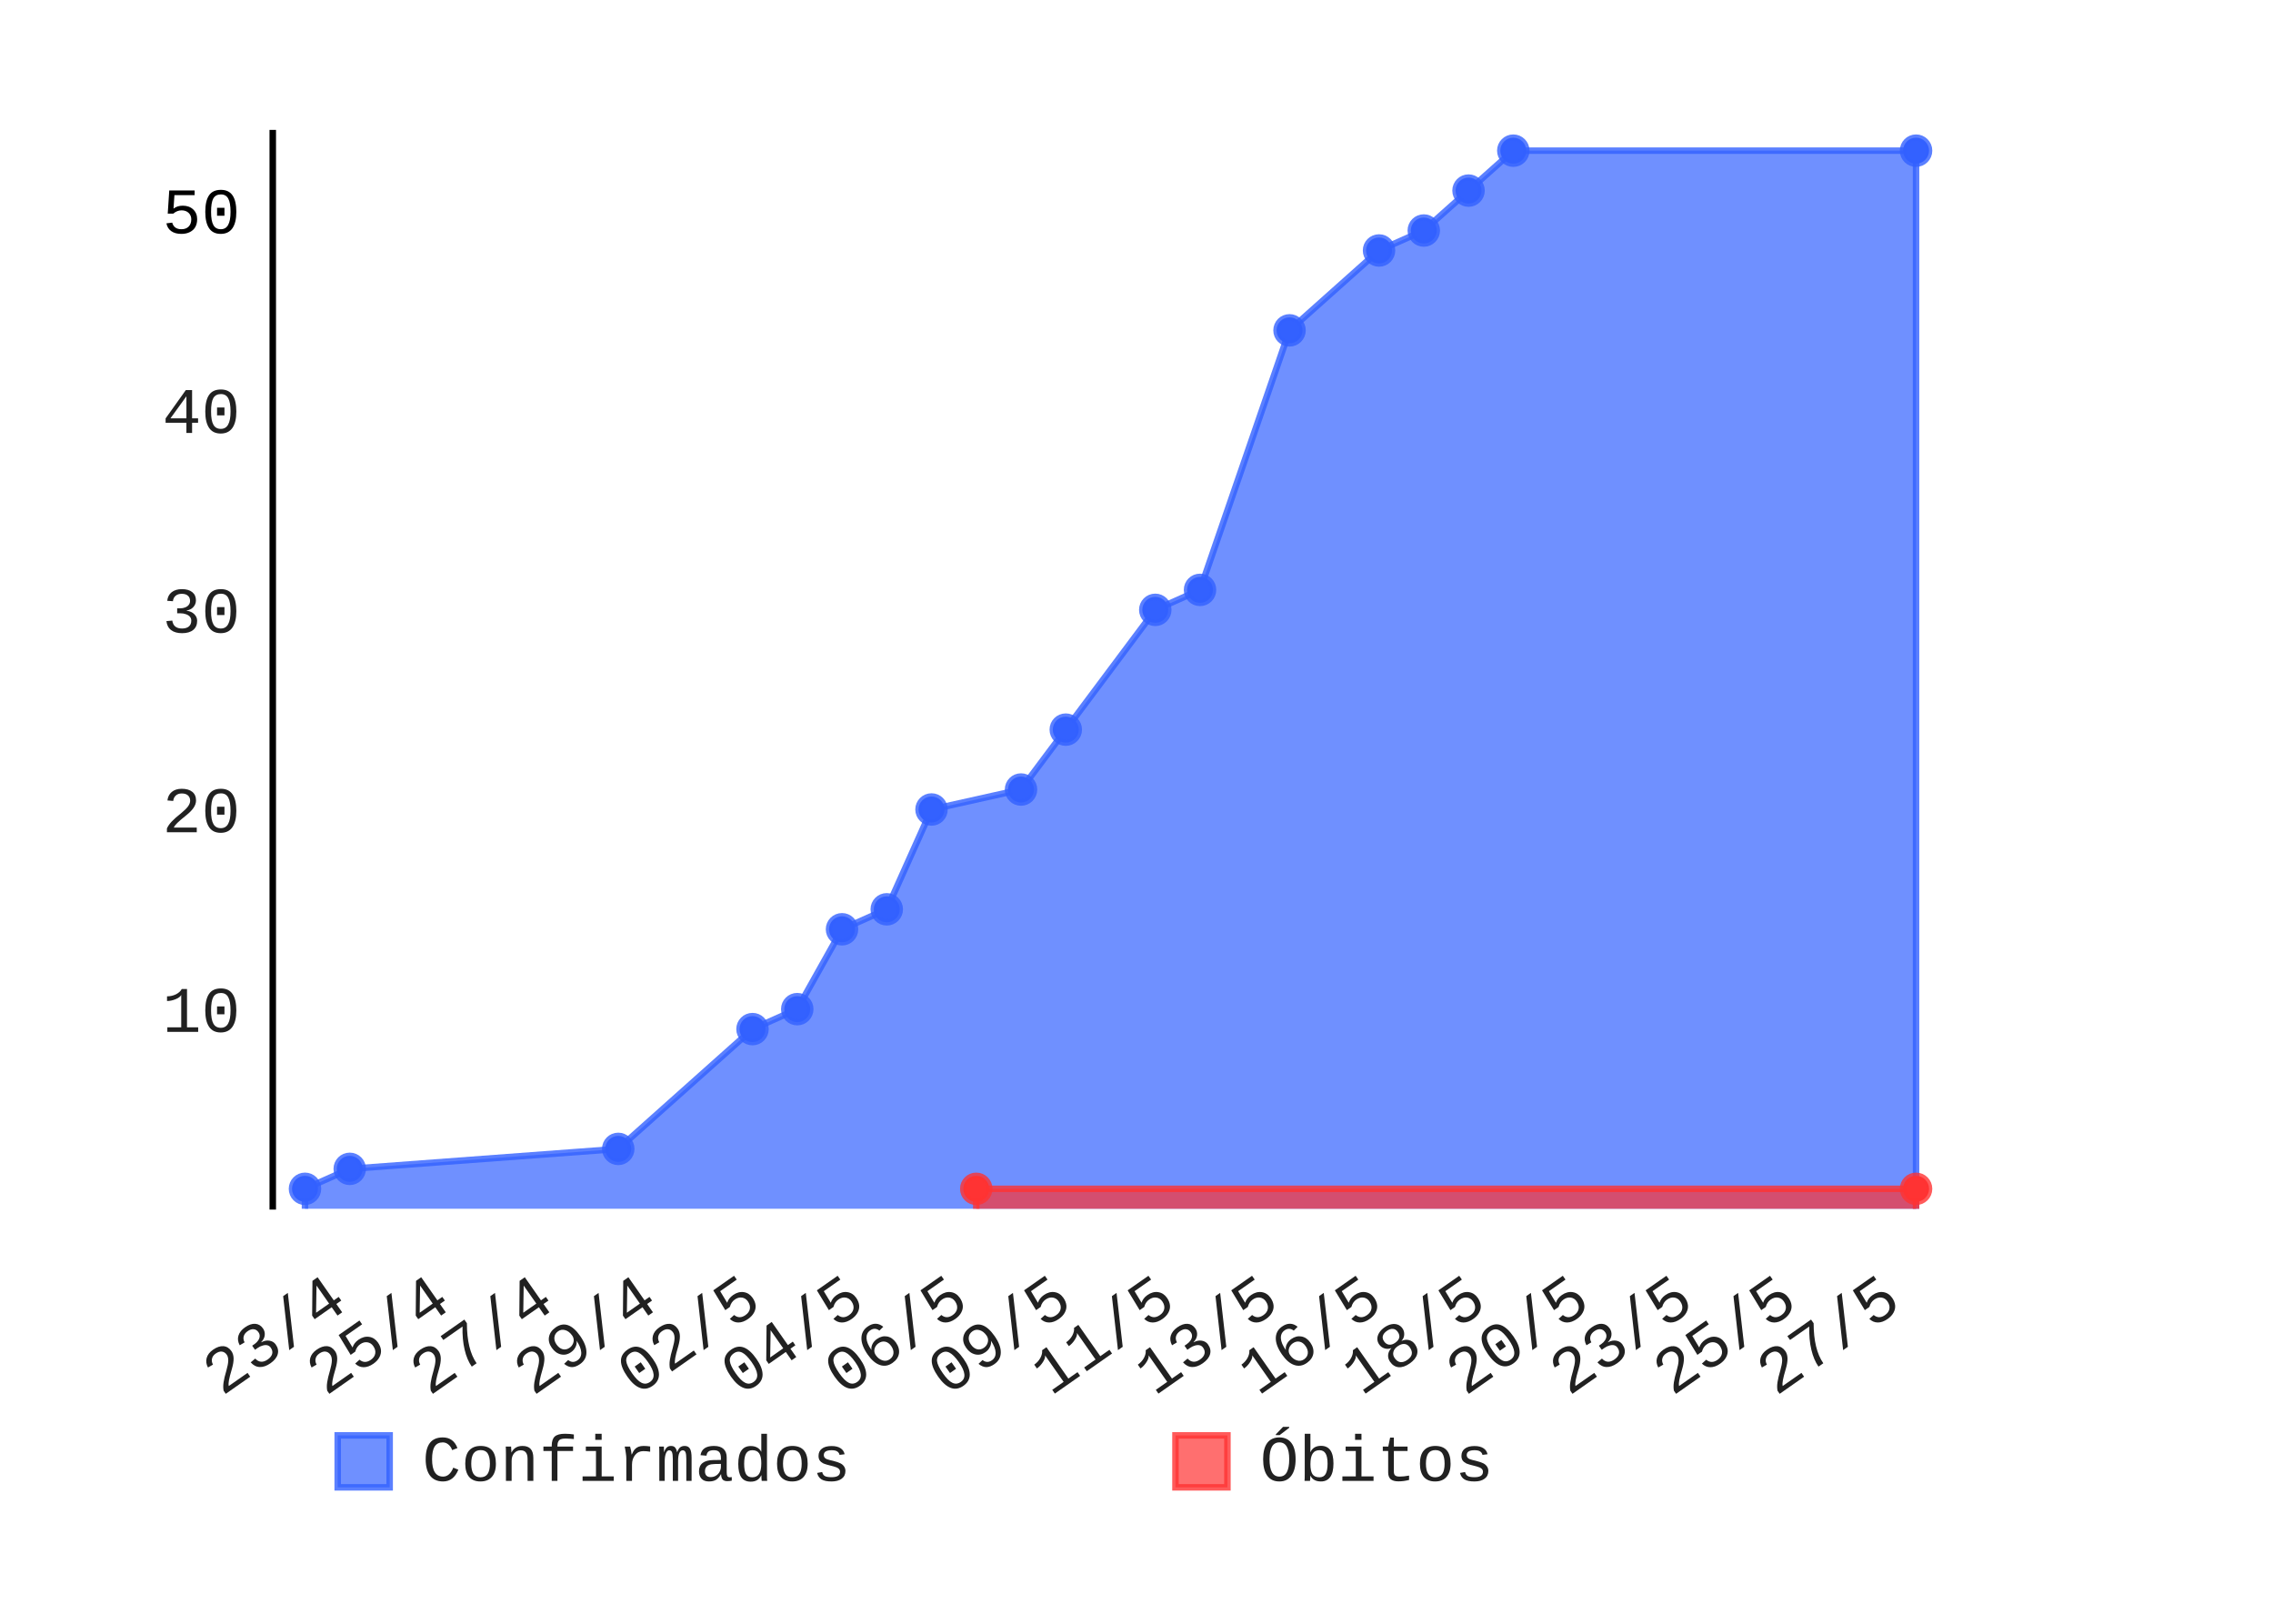
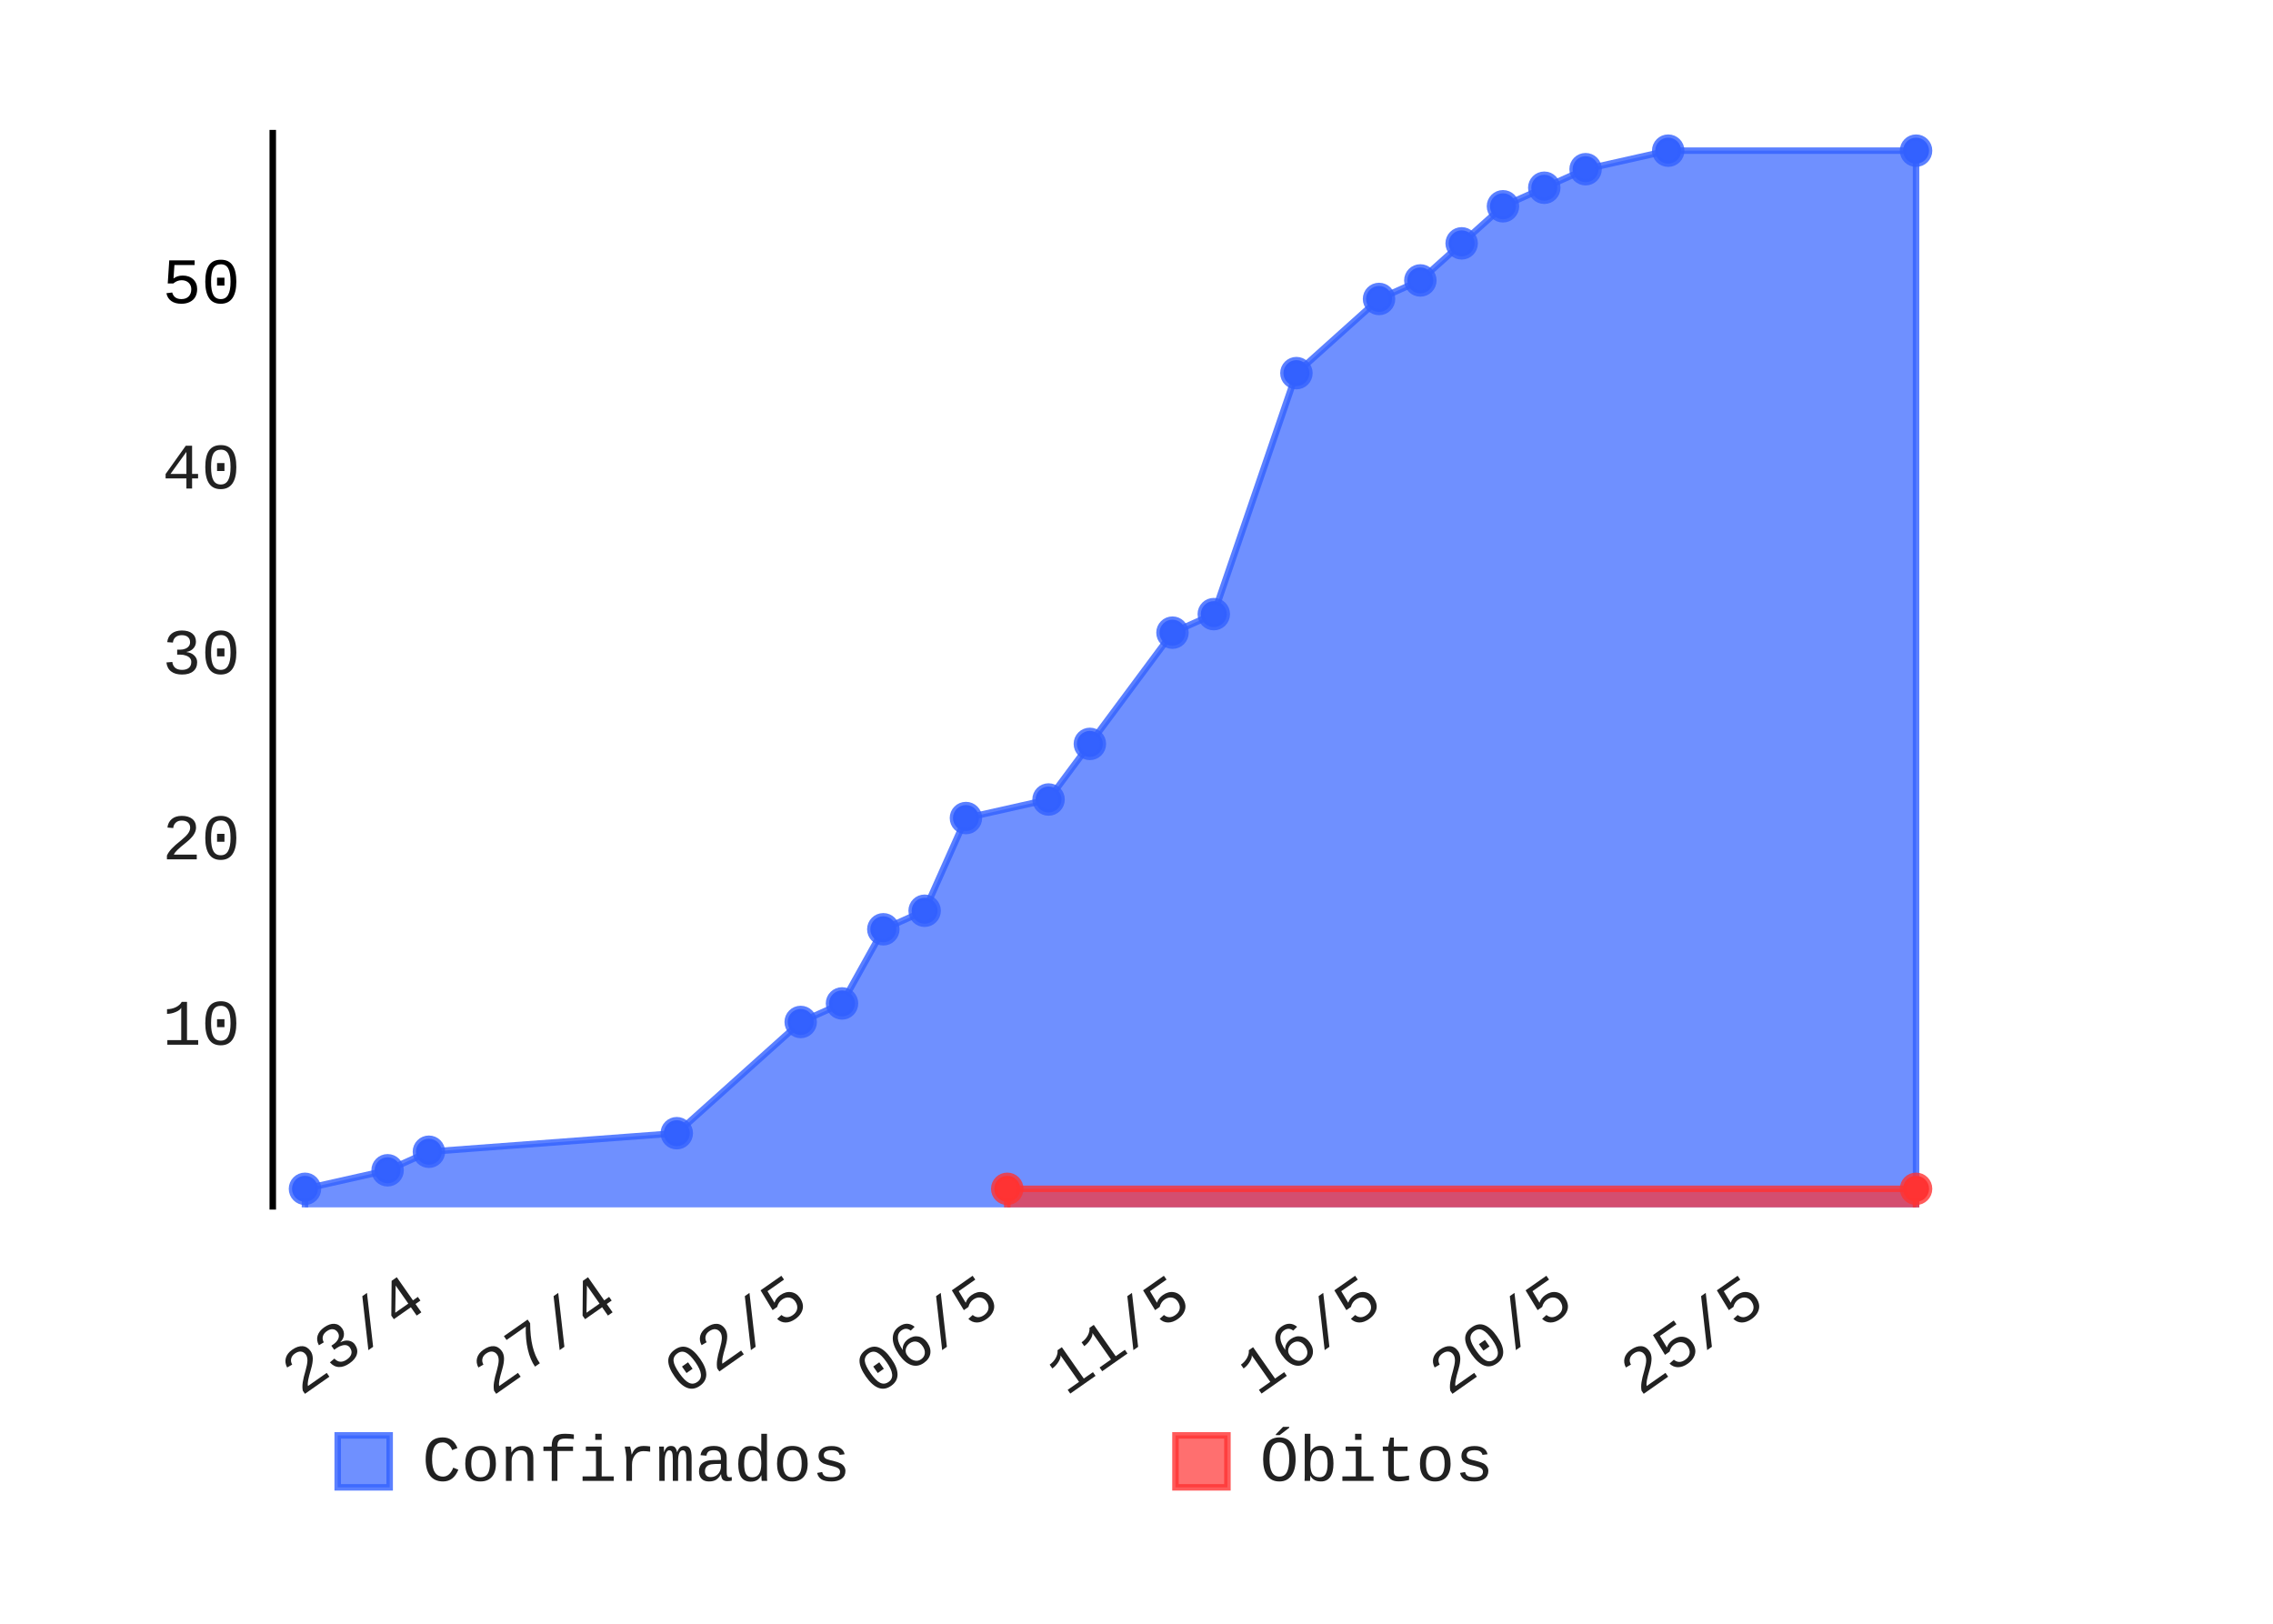
- <svg xmlns="http://www.w3.org/2000/svg" id="chart-d72bb0f4-4c1b-4c58-affd-00a29d615f0b" class="pygal-chart" viewBox="0 0 350 250" width="350" height="250">
+ <svg xmlns="http://www.w3.org/2000/svg" id="chart-5380a1be-a2ef-4248-8254-0c510b8d2949" class="pygal-chart" viewBox="0 0 350 250" width="350" height="250">
  <defs>
-     <style type="text/css">#chart-d72bb0f4-4c1b-4c58-affd-00a29d615f0b{-webkit-user-select:none;-webkit-font-smoothing:antialiased;font-family:Consolas,"Liberation Mono",Menlo,Courier,monospace}#chart-d72bb0f4-4c1b-4c58-affd-00a29d615f0b .title{font-family:Consolas,"Liberation Mono",Menlo,Courier,monospace;font-size:8px}#chart-d72bb0f4-4c1b-4c58-affd-00a29d615f0b .legends .legend text{font-family:Consolas,"Liberation Mono",Menlo,Courier,monospace;font-size:10px}#chart-d72bb0f4-4c1b-4c58-affd-00a29d615f0b .axis text{font-family:Consolas,"Liberation Mono",Menlo,Courier,monospace;font-size:10px}#chart-d72bb0f4-4c1b-4c58-affd-00a29d615f0b .axis text.major{font-family:Consolas,"Liberation Mono",Menlo,Courier,monospace;font-size:10px}#chart-d72bb0f4-4c1b-4c58-affd-00a29d615f0b .text-overlay text.value{font-family:Consolas,"Liberation Mono",Menlo,Courier,monospace;font-size:16px}#chart-d72bb0f4-4c1b-4c58-affd-00a29d615f0b .text-overlay text.label{font-family:Consolas,"Liberation Mono",Menlo,Courier,monospace;font-size:10px}#chart-d72bb0f4-4c1b-4c58-affd-00a29d615f0b .tooltip{font-family:Consolas,"Liberation Mono",Menlo,Courier,monospace;font-size:12px}#chart-d72bb0f4-4c1b-4c58-affd-00a29d615f0b text.no_data{font-family:Consolas,"Liberation Mono",Menlo,Courier,monospace;font-size:64px}
- #chart-d72bb0f4-4c1b-4c58-affd-00a29d615f0b{background-color:transparent}#chart-d72bb0f4-4c1b-4c58-affd-00a29d615f0b path,#chart-d72bb0f4-4c1b-4c58-affd-00a29d615f0b line,#chart-d72bb0f4-4c1b-4c58-affd-00a29d615f0b rect,#chart-d72bb0f4-4c1b-4c58-affd-00a29d615f0b circle{-webkit-transition:150ms;-moz-transition:150ms;transition:150ms}#chart-d72bb0f4-4c1b-4c58-affd-00a29d615f0b .graph &gt; .background{fill:transparent}#chart-d72bb0f4-4c1b-4c58-affd-00a29d615f0b .plot &gt; .background{fill:rgba(255,255,255,1)}#chart-d72bb0f4-4c1b-4c58-affd-00a29d615f0b .graph{fill:rgba(0,0,0,.87)}#chart-d72bb0f4-4c1b-4c58-affd-00a29d615f0b text.no_data{fill:rgba(0,0,0,1)}#chart-d72bb0f4-4c1b-4c58-affd-00a29d615f0b .title{fill:rgba(0,0,0,1)}#chart-d72bb0f4-4c1b-4c58-affd-00a29d615f0b .legends .legend text{fill:rgba(0,0,0,.87)}#chart-d72bb0f4-4c1b-4c58-affd-00a29d615f0b .legends .legend:hover text{fill:rgba(0,0,0,1)}#chart-d72bb0f4-4c1b-4c58-affd-00a29d615f0b .axis .line{stroke:rgba(0,0,0,1)}#chart-d72bb0f4-4c1b-4c58-affd-00a29d615f0b .axis .guide.line{stroke:rgba(0,0,0,.54)}#chart-d72bb0f4-4c1b-4c58-affd-00a29d615f0b .axis .major.line{stroke:rgba(0,0,0,.87)}#chart-d72bb0f4-4c1b-4c58-affd-00a29d615f0b .axis text.major{fill:rgba(0,0,0,1)}#chart-d72bb0f4-4c1b-4c58-affd-00a29d615f0b .axis.y .guides:hover .guide.line,#chart-d72bb0f4-4c1b-4c58-affd-00a29d615f0b .line-graph .axis.x .guides:hover .guide.line,#chart-d72bb0f4-4c1b-4c58-affd-00a29d615f0b .stackedline-graph .axis.x .guides:hover .guide.line,#chart-d72bb0f4-4c1b-4c58-affd-00a29d615f0b .xy-graph .axis.x .guides:hover .guide.line{stroke:rgba(0,0,0,1)}#chart-d72bb0f4-4c1b-4c58-affd-00a29d615f0b .axis .guides:hover text{fill:rgba(0,0,0,1)}#chart-d72bb0f4-4c1b-4c58-affd-00a29d615f0b .reactive{fill-opacity:.7;stroke-opacity:.8}#chart-d72bb0f4-4c1b-4c58-affd-00a29d615f0b .ci{stroke:rgba(0,0,0,.87)}#chart-d72bb0f4-4c1b-4c58-affd-00a29d615f0b .reactive.active,#chart-d72bb0f4-4c1b-4c58-affd-00a29d615f0b .active .reactive{fill-opacity:.8;stroke-opacity:.9;stroke-width:4}#chart-d72bb0f4-4c1b-4c58-affd-00a29d615f0b .ci .reactive.active{stroke-width:1.5}#chart-d72bb0f4-4c1b-4c58-affd-00a29d615f0b .series text{fill:rgba(0,0,0,1)}#chart-d72bb0f4-4c1b-4c58-affd-00a29d615f0b .tooltip rect{fill:rgba(255,255,255,1);stroke:rgba(0,0,0,1);-webkit-transition:opacity 150ms;-moz-transition:opacity 150ms;transition:opacity 150ms}#chart-d72bb0f4-4c1b-4c58-affd-00a29d615f0b .tooltip .label{fill:rgba(0,0,0,.87)}#chart-d72bb0f4-4c1b-4c58-affd-00a29d615f0b .tooltip .label{fill:rgba(0,0,0,.87)}#chart-d72bb0f4-4c1b-4c58-affd-00a29d615f0b .tooltip .legend{font-size:.8em;fill:rgba(0,0,0,.54)}#chart-d72bb0f4-4c1b-4c58-affd-00a29d615f0b .tooltip .x_label{font-size:.6em;fill:rgba(0,0,0,1)}#chart-d72bb0f4-4c1b-4c58-affd-00a29d615f0b .tooltip .xlink{font-size:.5em;text-decoration:underline}#chart-d72bb0f4-4c1b-4c58-affd-00a29d615f0b .tooltip .value{font-size:1.5em}#chart-d72bb0f4-4c1b-4c58-affd-00a29d615f0b .bound{font-size:.5em}#chart-d72bb0f4-4c1b-4c58-affd-00a29d615f0b .max-value{font-size:.75em;fill:rgba(0,0,0,.54)}#chart-d72bb0f4-4c1b-4c58-affd-00a29d615f0b .map-element{fill:rgba(255,255,255,1);stroke:rgba(0,0,0,.54) !important}#chart-d72bb0f4-4c1b-4c58-affd-00a29d615f0b .map-element .reactive{fill-opacity:inherit;stroke-opacity:inherit}#chart-d72bb0f4-4c1b-4c58-affd-00a29d615f0b .color-0,#chart-d72bb0f4-4c1b-4c58-affd-00a29d615f0b .color-0 a:visited{stroke:#3361FF;fill:#3361FF}#chart-d72bb0f4-4c1b-4c58-affd-00a29d615f0b .color-1,#chart-d72bb0f4-4c1b-4c58-affd-00a29d615f0b .color-1 a:visited{stroke:#FF3333;fill:#FF3333}#chart-d72bb0f4-4c1b-4c58-affd-00a29d615f0b .text-overlay .color-0 text{fill:black}#chart-d72bb0f4-4c1b-4c58-affd-00a29d615f0b .text-overlay .color-1 text{fill:black}
- #chart-d72bb0f4-4c1b-4c58-affd-00a29d615f0b text.no_data{text-anchor:middle}#chart-d72bb0f4-4c1b-4c58-affd-00a29d615f0b .guide.line{fill:none}#chart-d72bb0f4-4c1b-4c58-affd-00a29d615f0b .centered{text-anchor:middle}#chart-d72bb0f4-4c1b-4c58-affd-00a29d615f0b .title{text-anchor:middle}#chart-d72bb0f4-4c1b-4c58-affd-00a29d615f0b .legends .legend text{fill-opacity:1}#chart-d72bb0f4-4c1b-4c58-affd-00a29d615f0b .axis.x text{text-anchor:middle}#chart-d72bb0f4-4c1b-4c58-affd-00a29d615f0b .axis.x:not(.web) text[transform]{text-anchor:start}#chart-d72bb0f4-4c1b-4c58-affd-00a29d615f0b .axis.x:not(.web) text[transform].backwards{text-anchor:end}#chart-d72bb0f4-4c1b-4c58-affd-00a29d615f0b .axis.y text{text-anchor:end}#chart-d72bb0f4-4c1b-4c58-affd-00a29d615f0b .axis.y text[transform].backwards{text-anchor:start}#chart-d72bb0f4-4c1b-4c58-affd-00a29d615f0b .axis.y2 text{text-anchor:start}#chart-d72bb0f4-4c1b-4c58-affd-00a29d615f0b .axis.y2 text[transform].backwards{text-anchor:end}#chart-d72bb0f4-4c1b-4c58-affd-00a29d615f0b .axis .guide.line{stroke-dasharray:4,4}#chart-d72bb0f4-4c1b-4c58-affd-00a29d615f0b .axis .major.guide.line{stroke-dasharray:6,6}#chart-d72bb0f4-4c1b-4c58-affd-00a29d615f0b .horizontal .axis.y .guide.line,#chart-d72bb0f4-4c1b-4c58-affd-00a29d615f0b .horizontal .axis.y2 .guide.line,#chart-d72bb0f4-4c1b-4c58-affd-00a29d615f0b .vertical .axis.x .guide.line{opacity:0}#chart-d72bb0f4-4c1b-4c58-affd-00a29d615f0b .horizontal .axis.always_show .guide.line,#chart-d72bb0f4-4c1b-4c58-affd-00a29d615f0b .vertical .axis.always_show .guide.line{opacity:1 !important}#chart-d72bb0f4-4c1b-4c58-affd-00a29d615f0b .axis.y .guides:hover .guide.line,#chart-d72bb0f4-4c1b-4c58-affd-00a29d615f0b .axis.y2 .guides:hover .guide.line,#chart-d72bb0f4-4c1b-4c58-affd-00a29d615f0b .axis.x .guides:hover .guide.line{opacity:1}#chart-d72bb0f4-4c1b-4c58-affd-00a29d615f0b .axis .guides:hover text{opacity:1}#chart-d72bb0f4-4c1b-4c58-affd-00a29d615f0b .nofill{fill:none}#chart-d72bb0f4-4c1b-4c58-affd-00a29d615f0b .subtle-fill{fill-opacity:.2}#chart-d72bb0f4-4c1b-4c58-affd-00a29d615f0b .dot{stroke-width:1px;fill-opacity:1}#chart-d72bb0f4-4c1b-4c58-affd-00a29d615f0b .dot.active{stroke-width:5px}#chart-d72bb0f4-4c1b-4c58-affd-00a29d615f0b .dot.negative{fill:transparent}#chart-d72bb0f4-4c1b-4c58-affd-00a29d615f0b text,#chart-d72bb0f4-4c1b-4c58-affd-00a29d615f0b tspan{stroke:none !important}#chart-d72bb0f4-4c1b-4c58-affd-00a29d615f0b .series text.active{opacity:1}#chart-d72bb0f4-4c1b-4c58-affd-00a29d615f0b .tooltip rect{fill-opacity:.95;stroke-width:.5}#chart-d72bb0f4-4c1b-4c58-affd-00a29d615f0b .tooltip text{fill-opacity:1}#chart-d72bb0f4-4c1b-4c58-affd-00a29d615f0b .showable{visibility:hidden}#chart-d72bb0f4-4c1b-4c58-affd-00a29d615f0b .showable.shown{visibility:visible}#chart-d72bb0f4-4c1b-4c58-affd-00a29d615f0b .gauge-background{fill:rgba(229,229,229,1);stroke:none}#chart-d72bb0f4-4c1b-4c58-affd-00a29d615f0b .bg-lines{stroke:transparent;stroke-width:2px}</style>
+     <style type="text/css">#chart-5380a1be-a2ef-4248-8254-0c510b8d2949{-webkit-user-select:none;-webkit-font-smoothing:antialiased;font-family:Consolas,"Liberation Mono",Menlo,Courier,monospace}#chart-5380a1be-a2ef-4248-8254-0c510b8d2949 .title{font-family:Consolas,"Liberation Mono",Menlo,Courier,monospace;font-size:8px}#chart-5380a1be-a2ef-4248-8254-0c510b8d2949 .legends .legend text{font-family:Consolas,"Liberation Mono",Menlo,Courier,monospace;font-size:10px}#chart-5380a1be-a2ef-4248-8254-0c510b8d2949 .axis text{font-family:Consolas,"Liberation Mono",Menlo,Courier,monospace;font-size:10px}#chart-5380a1be-a2ef-4248-8254-0c510b8d2949 .axis text.major{font-family:Consolas,"Liberation Mono",Menlo,Courier,monospace;font-size:10px}#chart-5380a1be-a2ef-4248-8254-0c510b8d2949 .text-overlay text.value{font-family:Consolas,"Liberation Mono",Menlo,Courier,monospace;font-size:16px}#chart-5380a1be-a2ef-4248-8254-0c510b8d2949 .text-overlay text.label{font-family:Consolas,"Liberation Mono",Menlo,Courier,monospace;font-size:10px}#chart-5380a1be-a2ef-4248-8254-0c510b8d2949 .tooltip{font-family:Consolas,"Liberation Mono",Menlo,Courier,monospace;font-size:12px}#chart-5380a1be-a2ef-4248-8254-0c510b8d2949 text.no_data{font-family:Consolas,"Liberation Mono",Menlo,Courier,monospace;font-size:64px}
+ #chart-5380a1be-a2ef-4248-8254-0c510b8d2949{background-color:transparent}#chart-5380a1be-a2ef-4248-8254-0c510b8d2949 path,#chart-5380a1be-a2ef-4248-8254-0c510b8d2949 line,#chart-5380a1be-a2ef-4248-8254-0c510b8d2949 rect,#chart-5380a1be-a2ef-4248-8254-0c510b8d2949 circle{-webkit-transition:150ms;-moz-transition:150ms;transition:150ms}#chart-5380a1be-a2ef-4248-8254-0c510b8d2949 .graph &gt; .background{fill:transparent}#chart-5380a1be-a2ef-4248-8254-0c510b8d2949 .plot &gt; .background{fill:rgba(255,255,255,1)}#chart-5380a1be-a2ef-4248-8254-0c510b8d2949 .graph{fill:rgba(0,0,0,.87)}#chart-5380a1be-a2ef-4248-8254-0c510b8d2949 text.no_data{fill:rgba(0,0,0,1)}#chart-5380a1be-a2ef-4248-8254-0c510b8d2949 .title{fill:rgba(0,0,0,1)}#chart-5380a1be-a2ef-4248-8254-0c510b8d2949 .legends .legend text{fill:rgba(0,0,0,.87)}#chart-5380a1be-a2ef-4248-8254-0c510b8d2949 .legends .legend:hover text{fill:rgba(0,0,0,1)}#chart-5380a1be-a2ef-4248-8254-0c510b8d2949 .axis .line{stroke:rgba(0,0,0,1)}#chart-5380a1be-a2ef-4248-8254-0c510b8d2949 .axis .guide.line{stroke:rgba(0,0,0,.54)}#chart-5380a1be-a2ef-4248-8254-0c510b8d2949 .axis .major.line{stroke:rgba(0,0,0,.87)}#chart-5380a1be-a2ef-4248-8254-0c510b8d2949 .axis text.major{fill:rgba(0,0,0,1)}#chart-5380a1be-a2ef-4248-8254-0c510b8d2949 .axis.y .guides:hover .guide.line,#chart-5380a1be-a2ef-4248-8254-0c510b8d2949 .line-graph .axis.x .guides:hover .guide.line,#chart-5380a1be-a2ef-4248-8254-0c510b8d2949 .stackedline-graph .axis.x .guides:hover .guide.line,#chart-5380a1be-a2ef-4248-8254-0c510b8d2949 .xy-graph .axis.x .guides:hover .guide.line{stroke:rgba(0,0,0,1)}#chart-5380a1be-a2ef-4248-8254-0c510b8d2949 .axis .guides:hover text{fill:rgba(0,0,0,1)}#chart-5380a1be-a2ef-4248-8254-0c510b8d2949 .reactive{fill-opacity:.7;stroke-opacity:.8}#chart-5380a1be-a2ef-4248-8254-0c510b8d2949 .ci{stroke:rgba(0,0,0,.87)}#chart-5380a1be-a2ef-4248-8254-0c510b8d2949 .reactive.active,#chart-5380a1be-a2ef-4248-8254-0c510b8d2949 .active .reactive{fill-opacity:.8;stroke-opacity:.9;stroke-width:4}#chart-5380a1be-a2ef-4248-8254-0c510b8d2949 .ci .reactive.active{stroke-width:1.5}#chart-5380a1be-a2ef-4248-8254-0c510b8d2949 .series text{fill:rgba(0,0,0,1)}#chart-5380a1be-a2ef-4248-8254-0c510b8d2949 .tooltip rect{fill:rgba(255,255,255,1);stroke:rgba(0,0,0,1);-webkit-transition:opacity 150ms;-moz-transition:opacity 150ms;transition:opacity 150ms}#chart-5380a1be-a2ef-4248-8254-0c510b8d2949 .tooltip .label{fill:rgba(0,0,0,.87)}#chart-5380a1be-a2ef-4248-8254-0c510b8d2949 .tooltip .label{fill:rgba(0,0,0,.87)}#chart-5380a1be-a2ef-4248-8254-0c510b8d2949 .tooltip .legend{font-size:.8em;fill:rgba(0,0,0,.54)}#chart-5380a1be-a2ef-4248-8254-0c510b8d2949 .tooltip .x_label{font-size:.6em;fill:rgba(0,0,0,1)}#chart-5380a1be-a2ef-4248-8254-0c510b8d2949 .tooltip .xlink{font-size:.5em;text-decoration:underline}#chart-5380a1be-a2ef-4248-8254-0c510b8d2949 .tooltip .value{font-size:1.5em}#chart-5380a1be-a2ef-4248-8254-0c510b8d2949 .bound{font-size:.5em}#chart-5380a1be-a2ef-4248-8254-0c510b8d2949 .max-value{font-size:.75em;fill:rgba(0,0,0,.54)}#chart-5380a1be-a2ef-4248-8254-0c510b8d2949 .map-element{fill:rgba(255,255,255,1);stroke:rgba(0,0,0,.54) !important}#chart-5380a1be-a2ef-4248-8254-0c510b8d2949 .map-element .reactive{fill-opacity:inherit;stroke-opacity:inherit}#chart-5380a1be-a2ef-4248-8254-0c510b8d2949 .color-0,#chart-5380a1be-a2ef-4248-8254-0c510b8d2949 .color-0 a:visited{stroke:#3361FF;fill:#3361FF}#chart-5380a1be-a2ef-4248-8254-0c510b8d2949 .color-1,#chart-5380a1be-a2ef-4248-8254-0c510b8d2949 .color-1 a:visited{stroke:#FF3333;fill:#FF3333}#chart-5380a1be-a2ef-4248-8254-0c510b8d2949 .text-overlay .color-0 text{fill:black}#chart-5380a1be-a2ef-4248-8254-0c510b8d2949 .text-overlay .color-1 text{fill:black}
+ #chart-5380a1be-a2ef-4248-8254-0c510b8d2949 text.no_data{text-anchor:middle}#chart-5380a1be-a2ef-4248-8254-0c510b8d2949 .guide.line{fill:none}#chart-5380a1be-a2ef-4248-8254-0c510b8d2949 .centered{text-anchor:middle}#chart-5380a1be-a2ef-4248-8254-0c510b8d2949 .title{text-anchor:middle}#chart-5380a1be-a2ef-4248-8254-0c510b8d2949 .legends .legend text{fill-opacity:1}#chart-5380a1be-a2ef-4248-8254-0c510b8d2949 .axis.x text{text-anchor:middle}#chart-5380a1be-a2ef-4248-8254-0c510b8d2949 .axis.x:not(.web) text[transform]{text-anchor:start}#chart-5380a1be-a2ef-4248-8254-0c510b8d2949 .axis.x:not(.web) text[transform].backwards{text-anchor:end}#chart-5380a1be-a2ef-4248-8254-0c510b8d2949 .axis.y text{text-anchor:end}#chart-5380a1be-a2ef-4248-8254-0c510b8d2949 .axis.y text[transform].backwards{text-anchor:start}#chart-5380a1be-a2ef-4248-8254-0c510b8d2949 .axis.y2 text{text-anchor:start}#chart-5380a1be-a2ef-4248-8254-0c510b8d2949 .axis.y2 text[transform].backwards{text-anchor:end}#chart-5380a1be-a2ef-4248-8254-0c510b8d2949 .axis .guide.line{stroke-dasharray:4,4}#chart-5380a1be-a2ef-4248-8254-0c510b8d2949 .axis .major.guide.line{stroke-dasharray:6,6}#chart-5380a1be-a2ef-4248-8254-0c510b8d2949 .horizontal .axis.y .guide.line,#chart-5380a1be-a2ef-4248-8254-0c510b8d2949 .horizontal .axis.y2 .guide.line,#chart-5380a1be-a2ef-4248-8254-0c510b8d2949 .vertical .axis.x .guide.line{opacity:0}#chart-5380a1be-a2ef-4248-8254-0c510b8d2949 .horizontal .axis.always_show .guide.line,#chart-5380a1be-a2ef-4248-8254-0c510b8d2949 .vertical .axis.always_show .guide.line{opacity:1 !important}#chart-5380a1be-a2ef-4248-8254-0c510b8d2949 .axis.y .guides:hover .guide.line,#chart-5380a1be-a2ef-4248-8254-0c510b8d2949 .axis.y2 .guides:hover .guide.line,#chart-5380a1be-a2ef-4248-8254-0c510b8d2949 .axis.x .guides:hover .guide.line{opacity:1}#chart-5380a1be-a2ef-4248-8254-0c510b8d2949 .axis .guides:hover text{opacity:1}#chart-5380a1be-a2ef-4248-8254-0c510b8d2949 .nofill{fill:none}#chart-5380a1be-a2ef-4248-8254-0c510b8d2949 .subtle-fill{fill-opacity:.2}#chart-5380a1be-a2ef-4248-8254-0c510b8d2949 .dot{stroke-width:1px;fill-opacity:1}#chart-5380a1be-a2ef-4248-8254-0c510b8d2949 .dot.active{stroke-width:5px}#chart-5380a1be-a2ef-4248-8254-0c510b8d2949 .dot.negative{fill:transparent}#chart-5380a1be-a2ef-4248-8254-0c510b8d2949 text,#chart-5380a1be-a2ef-4248-8254-0c510b8d2949 tspan{stroke:none !important}#chart-5380a1be-a2ef-4248-8254-0c510b8d2949 .series text.active{opacity:1}#chart-5380a1be-a2ef-4248-8254-0c510b8d2949 .tooltip rect{fill-opacity:.95;stroke-width:.5}#chart-5380a1be-a2ef-4248-8254-0c510b8d2949 .tooltip text{fill-opacity:1}#chart-5380a1be-a2ef-4248-8254-0c510b8d2949 .showable{visibility:hidden}#chart-5380a1be-a2ef-4248-8254-0c510b8d2949 .showable.shown{visibility:visible}#chart-5380a1be-a2ef-4248-8254-0c510b8d2949 .gauge-background{fill:rgba(229,229,229,1);stroke:none}#chart-5380a1be-a2ef-4248-8254-0c510b8d2949 .bg-lines{stroke:transparent;stroke-width:2px}</style>
  </defs>
  <g class="graph datetimeline-graph vertical">
    <rect x="0" y="0" width="350" height="250" class="background" />
    <g transform="translate(42, 20)" class="plot">
      <rect x="0" y="0" width="258.0" height="166.234" class="background" />
      <g class="axis y">
        <g class="guides">
-           <text x="-5" y="138.873" class="">10</text>
+           <text x="-5" y="140.849" class="">10</text>
        </g>
        <g class="guides">
-           <text x="-5" y="108.134" class="">20</text>
+           <text x="-5" y="112.306" class="">20</text>
        </g>
        <g class="guides">
-           <text x="-5" y="77.396" class="">30</text>
+           <text x="-5" y="83.763" class="">30</text>
        </g>
        <g class="guides">
-           <text x="-5" y="46.657" class="">40</text>
+           <text x="-5" y="55.22" class="">40</text>
        </g>
        <g class="guides">
-           <text x="-5" y="15.918" class="major">50</text>
+           <text x="-5" y="26.677" class="major">50</text>
        </g>
      </g>
      <g class="axis x">
        <path d="M0 0 v166.234" class="line" />
        <g class="guides">
-           <path d="M11.853 0 v166.234" class="guide line" />
-           <text x="11.853" y="181.234" class="backwards" transform="rotate(325 11.85256 181.2342)">23/4</text>
+           <path d="M24.044 0 v166.234" class="guide line" />
+           <text x="24.044" y="181.234" class="backwards" transform="rotate(325 24.04438 181.2342)">23/4</text>
        </g>
        <g class="guides">
-           <path d="M27.804 0 v166.234" class="guide line" />
-           <text x="27.804" y="181.234" class="backwards" transform="rotate(325 27.80401 181.2342)">25/4</text>
+           <path d="M53.493 0 v166.234" class="guide line" />
+           <text x="53.493" y="181.234" class="backwards" transform="rotate(325 53.49321 181.2342)">27/4</text>
        </g>
        <g class="guides">
-           <path d="M43.755 0 v166.234" class="guide line" />
-           <text x="43.755" y="181.234" class="backwards" transform="rotate(325 43.75546 181.2342)">27/4</text>
+           <path d="M82.942 0 v166.234" class="guide line" />
+           <text x="82.942" y="181.234" class="backwards" transform="rotate(325 82.94203 181.2342)">02/5</text>
        </g>
        <g class="guides">
-           <path d="M59.707 0 v166.234" class="guide line" />
-           <text x="59.707" y="181.234" class="backwards" transform="rotate(325 59.70691 181.2342)">29/4</text>
+           <path d="M112.391 0 v166.234" class="guide line" />
+           <text x="112.391" y="181.234" class="backwards" transform="rotate(325 112.3909 181.2342)">06/5</text>
        </g>
        <g class="guides">
-           <path d="M75.658 0 v166.234" class="guide line" />
-           <text x="75.658" y="181.234" class="backwards" transform="rotate(325 75.65836 181.2342)">02/5</text>
+           <path d="M141.84 0 v166.234" class="guide line" />
+           <text x="141.84" y="181.234" class="backwards" transform="rotate(325 141.8397 181.2342)">11/5</text>
        </g>
        <g class="guides">
-           <path d="M91.61 0 v166.234" class="guide line" />
-           <text x="91.61" y="181.234" class="backwards" transform="rotate(325 91.6098 181.2342)">04/5</text>
+           <path d="M171.289 0 v166.234" class="guide line" />
+           <text x="171.289" y="181.234" class="backwards" transform="rotate(325 171.2885 181.2342)">16/5</text>
        </g>
        <g class="guides">
-           <path d="M107.561 0 v166.234" class="guide line" />
-           <text x="107.561" y="181.234" class="backwards" transform="rotate(325 107.5613 181.2342)">06/5</text>
+           <path d="M200.737 0 v166.234" class="guide line" />
+           <text x="200.737" y="181.234" class="backwards" transform="rotate(325 200.7373 181.2342)">20/5</text>
        </g>
        <g class="guides">
-           <path d="M123.513 0 v166.234" class="guide line" />
-           <text x="123.513" y="181.234" class="backwards" transform="rotate(325 123.5127 181.2342)">09/5</text>
-         </g>
-         <g class="guides">
-           <path d="M139.464 0 v166.234" class="guide line" />
-           <text x="139.464" y="181.234" class="backwards" transform="rotate(325 139.4641 181.2342)">11/5</text>
-         </g>
-         <g class="guides">
-           <path d="M155.416 0 v166.234" class="guide line" />
-           <text x="155.416" y="181.234" class="backwards" transform="rotate(325 155.4156 181.2342)">13/5</text>
-         </g>
-         <g class="guides">
-           <path d="M171.367 0 v166.234" class="guide line" />
-           <text x="171.367" y="181.234" class="backwards" transform="rotate(325 171.367 181.2342)">16/5</text>
-         </g>
-         <g class="guides">
-           <path d="M187.318 0 v166.234" class="guide line" />
-           <text x="187.318" y="181.234" class="backwards" transform="rotate(325 187.3185 181.2342)">18/5</text>
-         </g>
-         <g class="guides">
-           <path d="M203.27 0 v166.234" class="guide line" />
-           <text x="203.27" y="181.234" class="backwards" transform="rotate(325 203.2699 181.2342)">20/5</text>
-         </g>
-         <g class="guides">
-           <path d="M219.221 0 v166.234" class="guide line" />
-           <text x="219.221" y="181.234" class="backwards" transform="rotate(325 219.2214 181.2342)">23/5</text>
-         </g>
-         <g class="guides">
-           <path d="M235.173 0 v166.234" class="guide line" />
-           <text x="235.173" y="181.234" class="backwards" transform="rotate(325 235.1728 181.2342)">25/5</text>
-         </g>
-         <g class="guides">
-           <path d="M251.124 0 v166.234" class="guide line" />
-           <text x="251.124" y="181.234" class="backwards" transform="rotate(325 251.1243 181.2342)">27/5</text>
+           <path d="M230.186 0 v166.234" class="guide line" />
+           <text x="230.186" y="181.234" class="backwards" transform="rotate(325 230.1862 181.2342)">25/5</text>
        </g>
      </g>
      <g class="series serie-0 color-0">
-         <path d="M4.962 166.111 L4.962 163.037 11.853 159.963 53.199 156.89 73.872 138.447 80.763 135.373 87.654 123.077 94.545 120.003 101.436 104.634 115.218 101.56 122.109 92.339 135.891 73.896 142.782 70.822 156.564 30.862 170.346 18.566 177.237 15.492 184.128 9.345 191.019 3.197 253.038 3.197 253.038 166.111" class="line reactive" />
+         <path d="M4.962 165.892 L4.962 163.037 17.683 160.183 24.044 157.329 62.21 154.474 81.293 137.349 87.654 134.494 94.015 123.077 100.376 120.223 106.737 105.951 119.459 103.097 125.82 94.534 138.541 77.408 144.902 74.554 157.624 37.448 170.346 26.031 176.707 23.177 183.068 17.468 189.429 11.76 195.79 8.905 202.151 6.051 214.873 3.197 253.038 3.197 253.038 165.892" class="line reactive" />
      </g>
      <g class="series serie-1 color-1">
-         <path d="M108.327 166.111 L108.327 163.037 253.038 163.037 253.038 166.111" class="line reactive" />
+         <path d="M113.098 165.892 L113.098 163.037 253.038 163.037 253.038 165.892" class="line reactive" />
      </g>
    </g>
    <g class="titles" />
    <g transform="translate(42, 20)" class="plot overlay">
      <g class="series serie-0 color-0">
        <g class="dots">
          <circle cx="4.962" cy="163.037" r="2" class="dot reactive tooltip-trigger" />
        </g>
        <g class="dots">
-           <circle cx="11.853" cy="159.963" r="2" class="dot reactive tooltip-trigger" />
+           <circle cx="17.683" cy="160.183" r="2" class="dot reactive tooltip-trigger" />
        </g>
        <g class="dots">
-           <circle cx="53.199" cy="156.89" r="2" class="dot reactive tooltip-trigger" />
+           <circle cx="24.044" cy="157.329" r="2" class="dot reactive tooltip-trigger" />
        </g>
        <g class="dots">
-           <circle cx="73.872" cy="138.447" r="2" class="dot reactive tooltip-trigger" />
+           <circle cx="62.21" cy="154.474" r="2" class="dot reactive tooltip-trigger" />
        </g>
        <g class="dots">
-           <circle cx="80.763" cy="135.373" r="2" class="dot reactive tooltip-trigger" />
+           <circle cx="81.293" cy="137.349" r="2" class="dot reactive tooltip-trigger" />
        </g>
        <g class="dots">
-           <circle cx="87.654" cy="123.077" r="2" class="dot reactive tooltip-trigger" />
+           <circle cx="87.654" cy="134.494" r="2" class="dot reactive tooltip-trigger" />
        </g>
        <g class="dots">
-           <circle cx="94.545" cy="120.003" r="2" class="dot reactive tooltip-trigger" />
+           <circle cx="94.015" cy="123.077" r="2" class="dot reactive tooltip-trigger" />
        </g>
        <g class="dots">
-           <circle cx="101.436" cy="104.634" r="2" class="dot reactive tooltip-trigger" />
+           <circle cx="100.376" cy="120.223" r="2" class="dot reactive tooltip-trigger" />
        </g>
        <g class="dots">
-           <circle cx="115.218" cy="101.56" r="2" class="dot reactive tooltip-trigger" />
+           <circle cx="106.737" cy="105.951" r="2" class="dot reactive tooltip-trigger" />
        </g>
        <g class="dots">
-           <circle cx="122.109" cy="92.339" r="2" class="dot reactive tooltip-trigger" />
+           <circle cx="119.459" cy="103.097" r="2" class="dot reactive tooltip-trigger" />
        </g>
        <g class="dots">
-           <circle cx="135.891" cy="73.896" r="2" class="dot reactive tooltip-trigger" />
+           <circle cx="125.82" cy="94.534" r="2" class="dot reactive tooltip-trigger" />
        </g>
        <g class="dots">
-           <circle cx="142.782" cy="70.822" r="2" class="dot reactive tooltip-trigger" />
+           <circle cx="138.541" cy="77.408" r="2" class="dot reactive tooltip-trigger" />
        </g>
        <g class="dots">
-           <circle cx="156.564" cy="30.862" r="2" class="dot reactive tooltip-trigger" />
+           <circle cx="144.902" cy="74.554" r="2" class="dot reactive tooltip-trigger" />
        </g>
        <g class="dots">
-           <circle cx="170.346" cy="18.566" r="2" class="dot reactive tooltip-trigger" />
+           <circle cx="157.624" cy="37.448" r="2" class="dot reactive tooltip-trigger" />
        </g>
        <g class="dots">
-           <circle cx="177.237" cy="15.492" r="2" class="dot reactive tooltip-trigger" />
+           <circle cx="170.346" cy="26.031" r="2" class="dot reactive tooltip-trigger" />
        </g>
        <g class="dots">
-           <circle cx="184.128" cy="9.345" r="2" class="dot reactive tooltip-trigger" />
+           <circle cx="176.707" cy="23.177" r="2" class="dot reactive tooltip-trigger" />
        </g>
        <g class="dots">
-           <circle cx="191.019" cy="3.197" r="2" class="dot reactive tooltip-trigger" />
+           <circle cx="183.068" cy="17.468" r="2" class="dot reactive tooltip-trigger" />
+         </g>
+         <g class="dots">
+           <circle cx="189.429" cy="11.76" r="2" class="dot reactive tooltip-trigger" />
+         </g>
+         <g class="dots">
+           <circle cx="195.79" cy="8.905" r="2" class="dot reactive tooltip-trigger" />
+         </g>
+         <g class="dots">
+           <circle cx="202.151" cy="6.051" r="2" class="dot reactive tooltip-trigger" />
+         </g>
+         <g class="dots">
+           <circle cx="214.873" cy="3.197" r="2" class="dot reactive tooltip-trigger" />
        </g>
        <g class="dots">
          <circle cx="253.038" cy="3.197" r="2" class="dot reactive tooltip-trigger" />
        </g>
      </g>
      <g class="series serie-1 color-1">
        <g class="dots">
-           <circle cx="108.327" cy="163.037" r="2" class="dot reactive tooltip-trigger" />
+           <circle cx="113.098" cy="163.037" r="2" class="dot reactive tooltip-trigger" />
        </g>
        <g class="dots">
          <circle cx="253.038" cy="163.037" r="2" class="dot reactive tooltip-trigger" />
        </g>
      </g>
    </g>
    <g transform="translate(42, 20)" class="plot text-overlay">
      <g class="series serie-0 color-0" />
      <g class="series serie-1 color-1" />
    </g>
    <g transform="translate(42, 20)" class="plot tooltip-overlay">
      <g transform="translate(0 0)" style="opacity: 0" class="tooltip">
        <rect rx="10" ry="10" width="0" height="0" class="tooltip-box" />
        <g class="text" />
      </g>
    </g>
    <g transform="translate(52, 220)" class="legends">
      <g id="activate-serie-0" class="legend reactive activate-serie">
        <rect x="0.0" y="1.0" width="8" height="8" class="color-0 reactive" />
        <text x="13.0" y="8.0">Confirmados</text>
      </g>
      <g id="activate-serie-1" class="legend reactive activate-serie">
        <rect x="129.0" y="1.0" width="8" height="8" class="color-1 reactive" />
        <text x="142.0" y="8.0">Óbitos</text>
      </g>
    </g>
  </g>
</svg>
